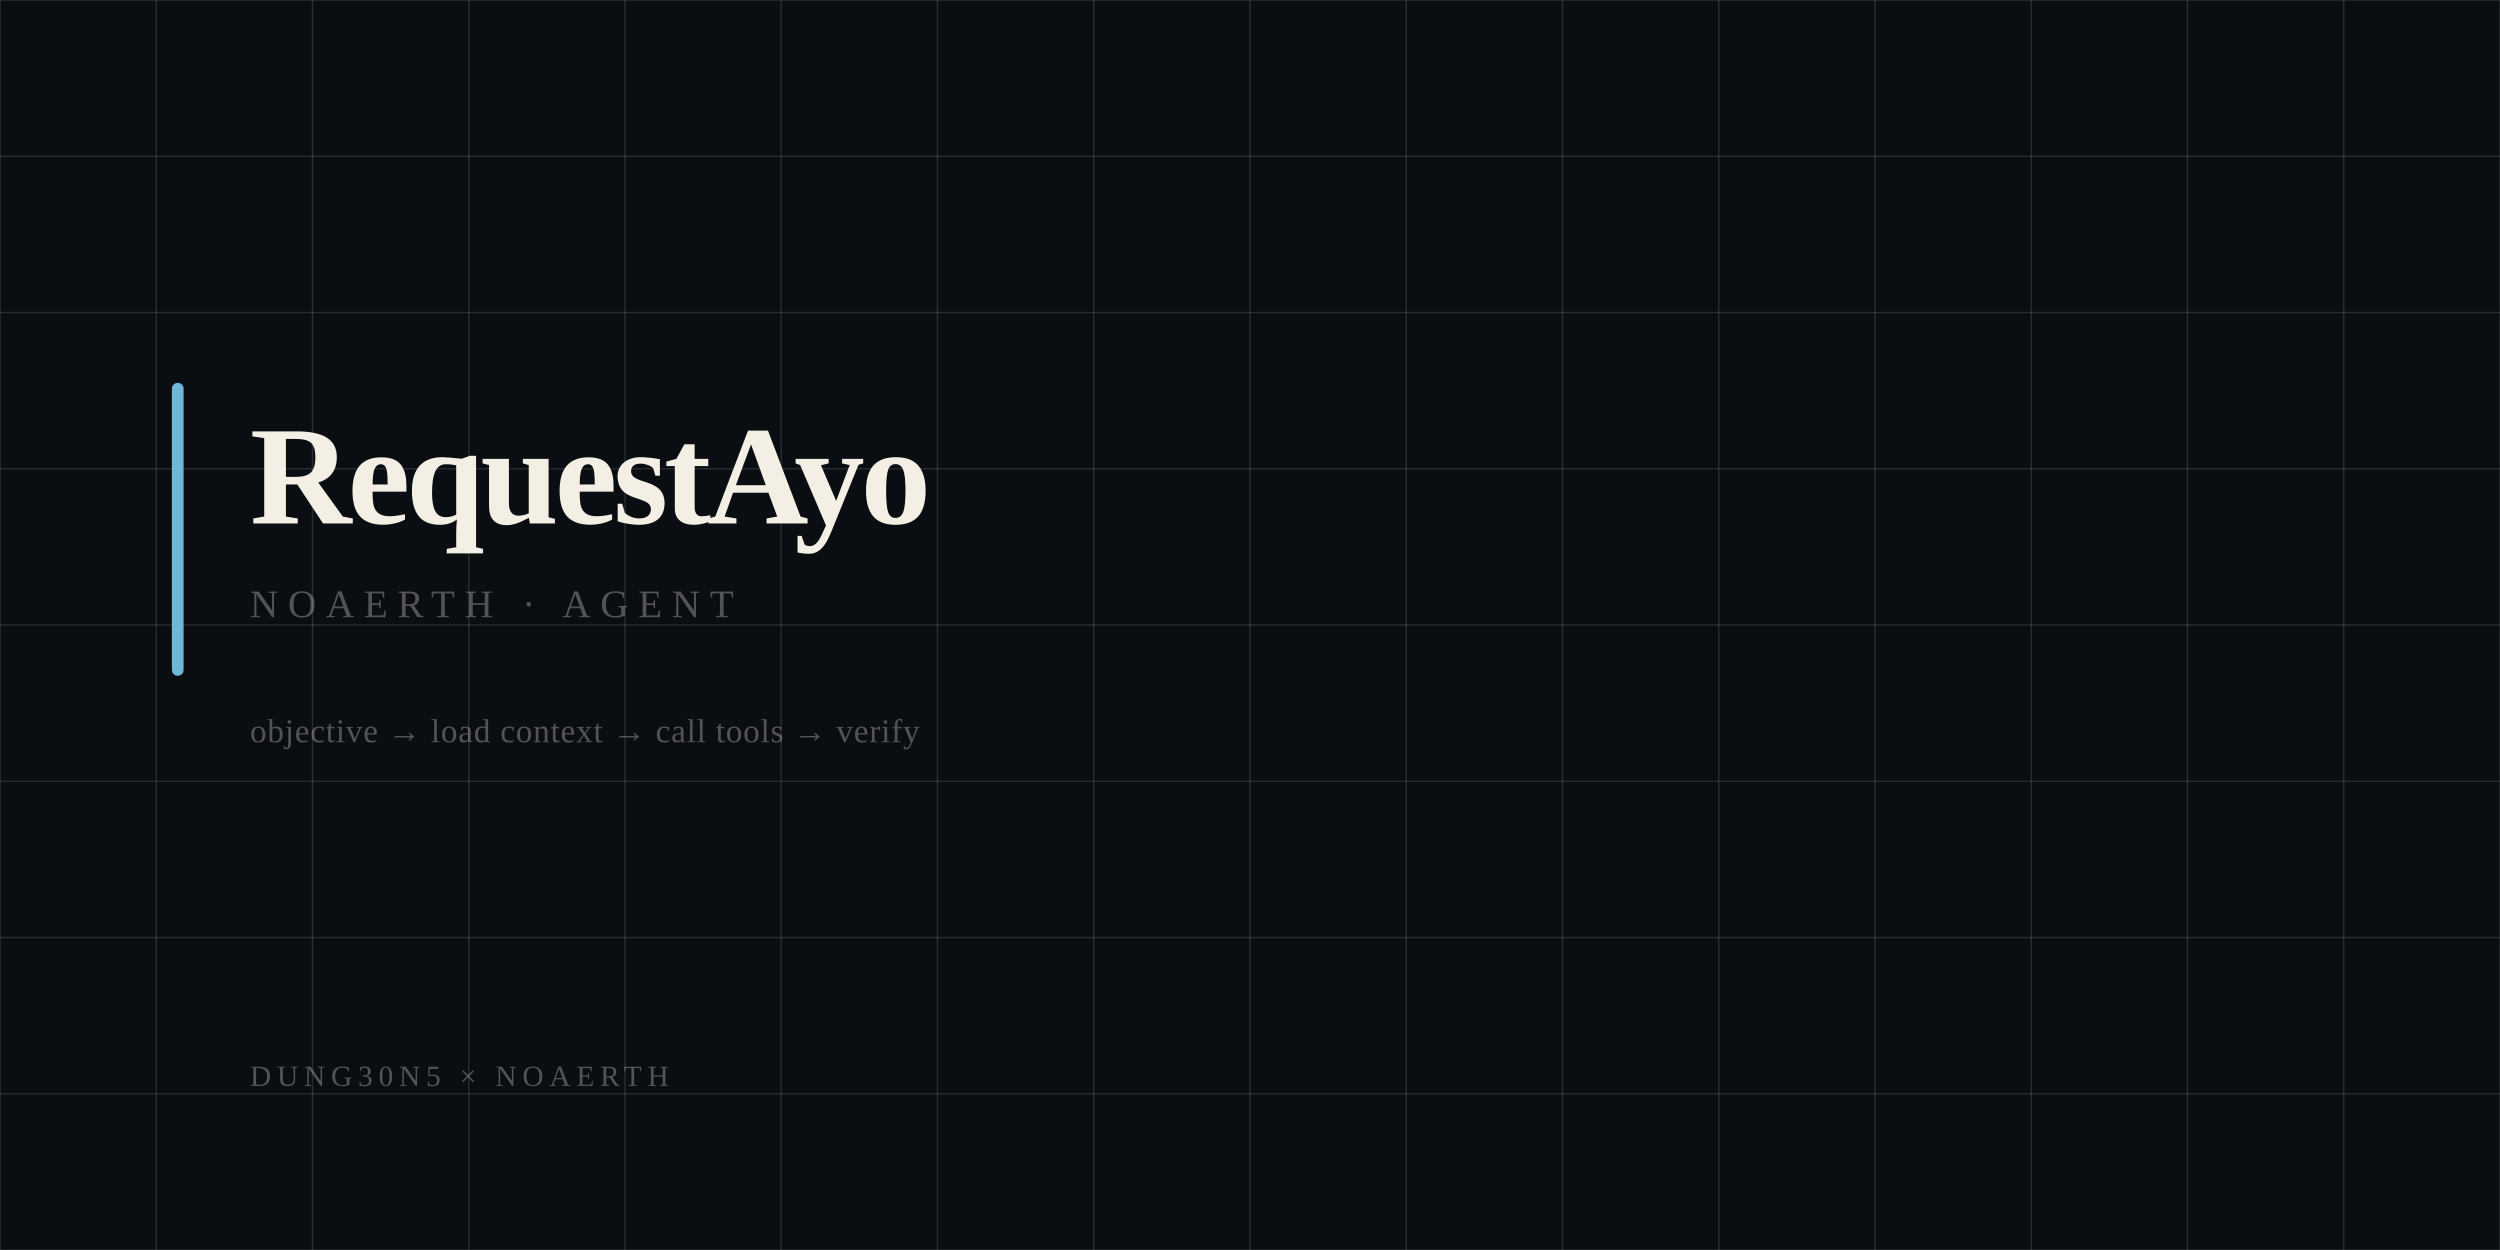
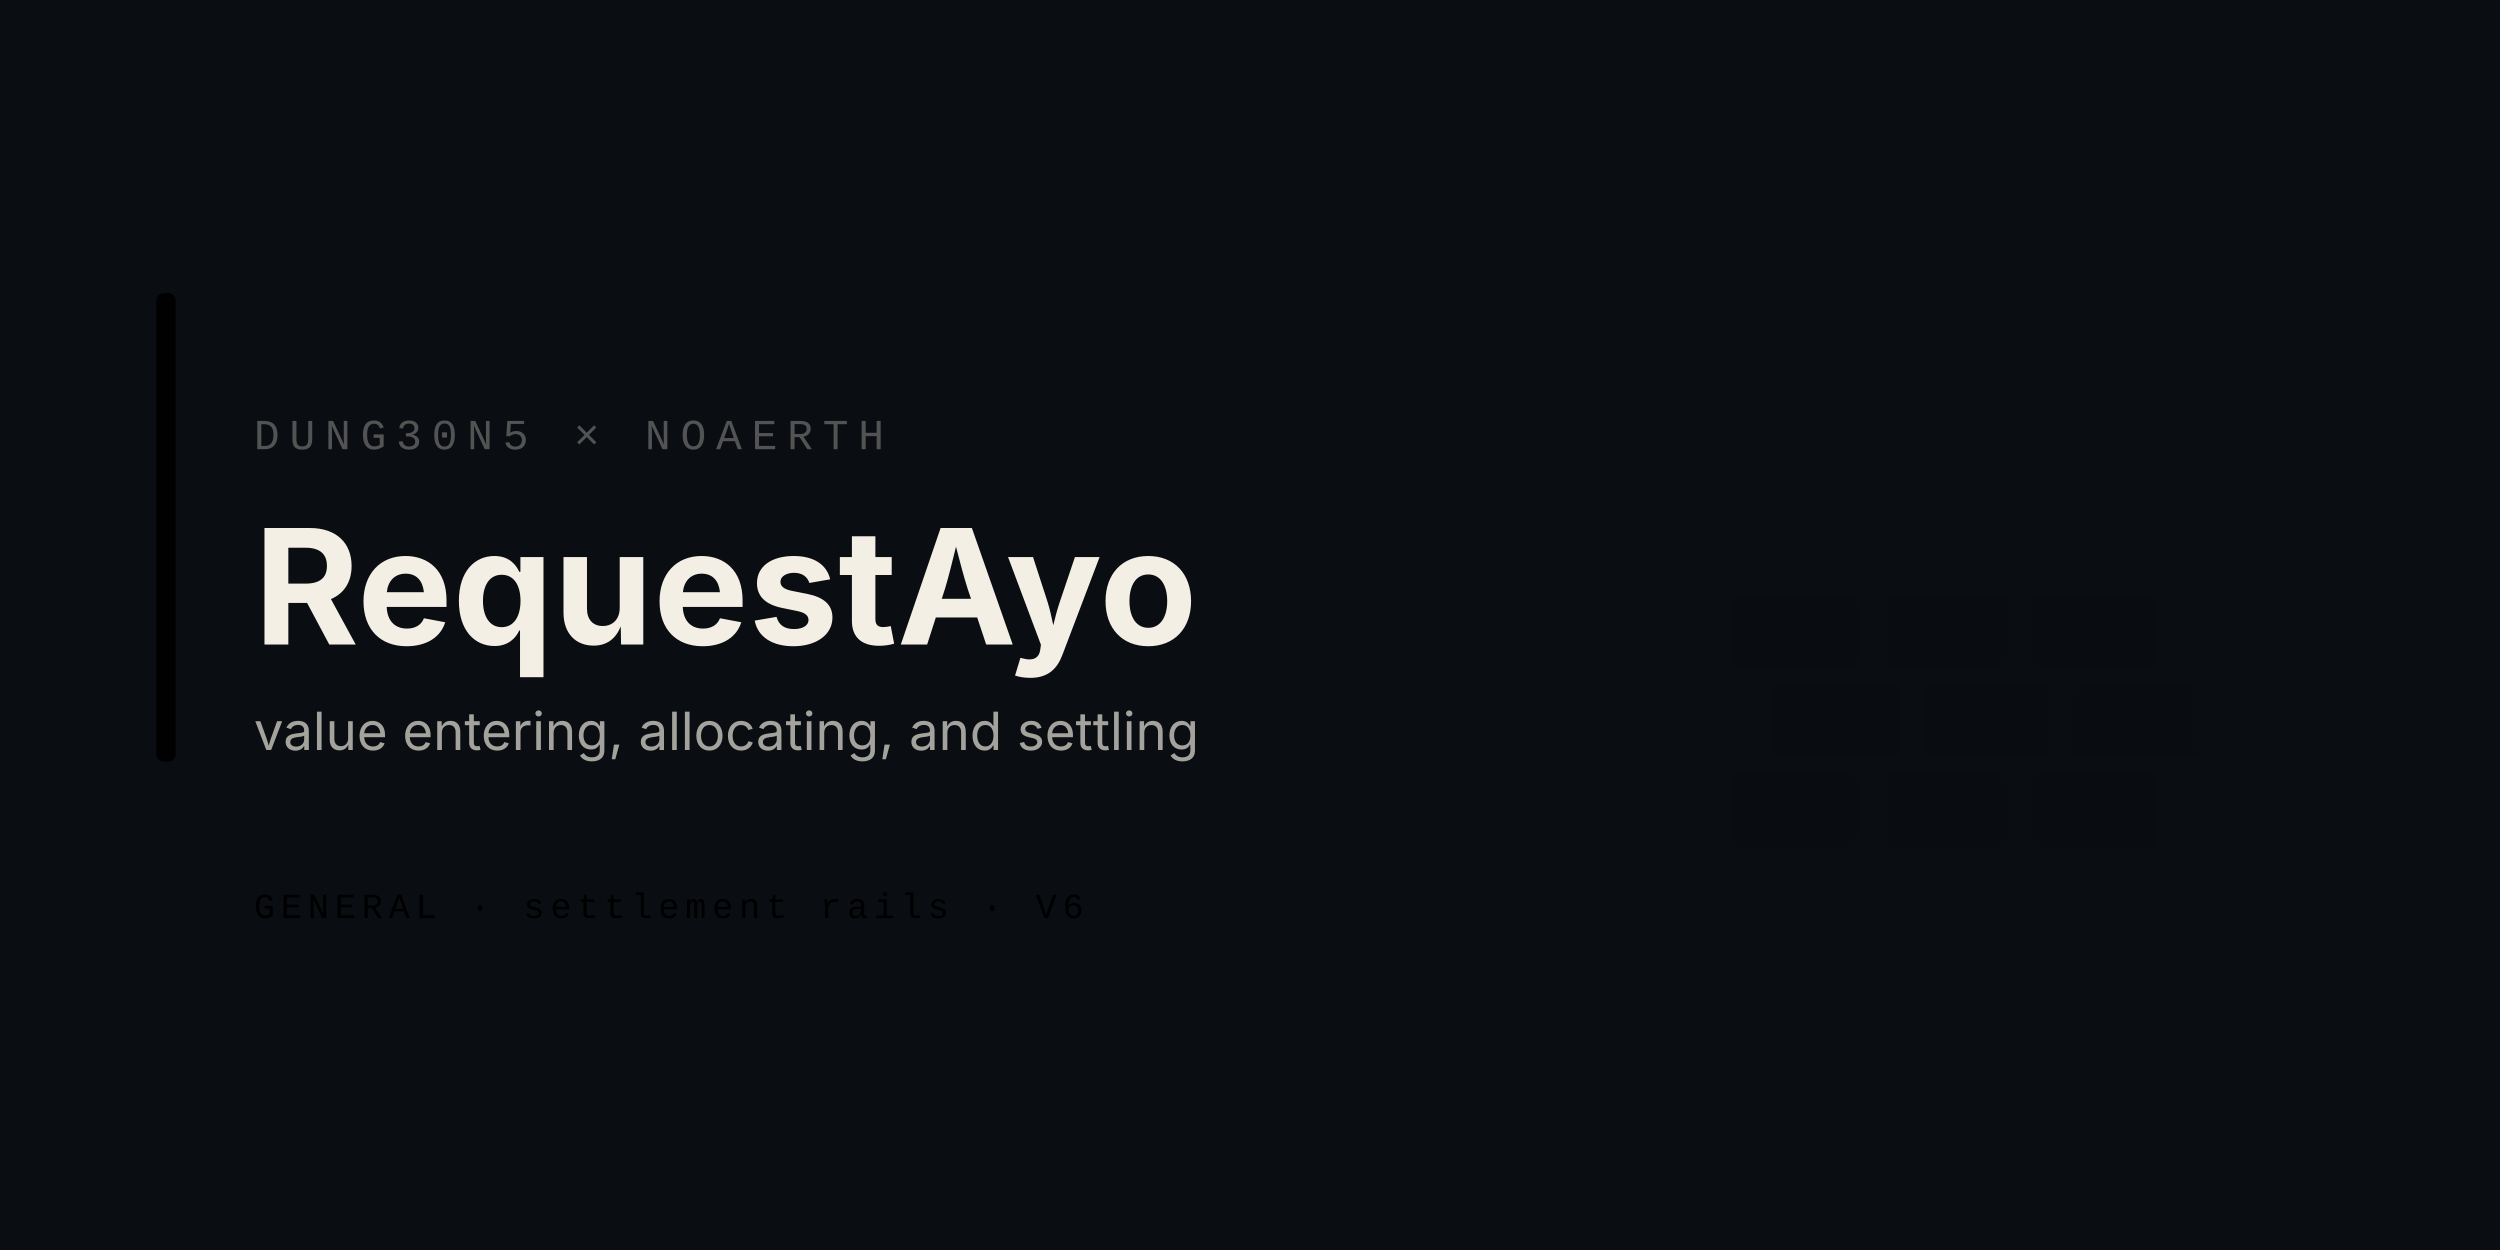
- <svg xmlns="http://www.w3.org/2000/svg" viewBox="0 0 1280 640" width="1280" height="640" role="img" aria-label="RequestAyo — NOAERTH project card.">
+ <svg xmlns="http://www.w3.org/2000/svg" viewBox="0 0 1280 640" width="1280" height="640" role="img" aria-label="RequestAyo project card">
  <rect width="1280" height="640" fill="#0a0d12" />
-   <line x1="0" y1="0" x2="0" y2="640" stroke="#f4efe424" stroke-width="0.7" />
-   <line x1="80" y1="0" x2="80" y2="640" stroke="#f4efe424" stroke-width="0.7" />
-   <line x1="160" y1="0" x2="160" y2="640" stroke="#f4efe424" stroke-width="0.7" />
-   <line x1="240" y1="0" x2="240" y2="640" stroke="#f4efe424" stroke-width="0.7" />
-   <line x1="320" y1="0" x2="320" y2="640" stroke="#f4efe424" stroke-width="0.7" />
-   <line x1="400" y1="0" x2="400" y2="640" stroke="#f4efe424" stroke-width="0.7" />
-   <line x1="480" y1="0" x2="480" y2="640" stroke="#f4efe424" stroke-width="0.7" />
-   <line x1="560" y1="0" x2="560" y2="640" stroke="#f4efe424" stroke-width="0.7" />
-   <line x1="640" y1="0" x2="640" y2="640" stroke="#f4efe424" stroke-width="0.7" />
-   <line x1="720" y1="0" x2="720" y2="640" stroke="#f4efe424" stroke-width="0.7" />
-   <line x1="800" y1="0" x2="800" y2="640" stroke="#f4efe424" stroke-width="0.7" />
-   <line x1="880" y1="0" x2="880" y2="640" stroke="#f4efe424" stroke-width="0.7" />
-   <line x1="960" y1="0" x2="960" y2="640" stroke="#f4efe424" stroke-width="0.7" />
-   <line x1="1040" y1="0" x2="1040" y2="640" stroke="#f4efe424" stroke-width="0.7" />
-   <line x1="1120" y1="0" x2="1120" y2="640" stroke="#f4efe424" stroke-width="0.7" />
-   <line x1="1200" y1="0" x2="1200" y2="640" stroke="#f4efe424" stroke-width="0.7" />
-   <line x1="1280" y1="0" x2="1280" y2="640" stroke="#f4efe424" stroke-width="0.7" />
-   <line x1="0" y1="0" x2="1280" y2="0" stroke="#f4efe424" stroke-width="0.7" />
-   <line x1="0" y1="80" x2="1280" y2="80" stroke="#f4efe424" stroke-width="0.7" />
-   <line x1="0" y1="160" x2="1280" y2="160" stroke="#f4efe424" stroke-width="0.7" />
-   <line x1="0" y1="240" x2="1280" y2="240" stroke="#f4efe424" stroke-width="0.7" />
-   <line x1="0" y1="320" x2="1280" y2="320" stroke="#f4efe424" stroke-width="0.7" />
-   <line x1="0" y1="400" x2="1280" y2="400" stroke="#f4efe424" stroke-width="0.7" />
-   <line x1="0" y1="480" x2="1280" y2="480" stroke="#f4efe424" stroke-width="0.7" />
-   <line x1="0" y1="560" x2="1280" y2="560" stroke="#f4efe424" stroke-width="0.7" />
-   <line x1="0" y1="640" x2="1280" y2="640" stroke="#f4efe424" stroke-width="0.7" />
-   <rect x="88" y="196" width="6" height="150" rx="3" fill="#6fb7d6" />
-   <text x="128" y="268" fill="#f4efe4" font-size="72" font-weight="680" letter-spacing="-2">RequestAyo</text>
-   <text x="128" y="316" fill="#f4efe44f" font-size="20" letter-spacing="5">NOAERTH · AGENT</text>
-   <text x="128" y="380" fill="#f4efe44f" font-size="17" letter-spacing="0.4">objective → load context → call tools → verify</text>
-   <text x="128" y="556" fill="#f4efe44f" font-size="15" letter-spacing="3">DUNG30N5 × NOAERTH</text>
+   <rect x="886" y="396" width="65" height="38" rx="5" fill="amber" fill-opacity="0.09" stroke="amber" stroke-width="1.1" stroke-opacity="0.4" />
+   <rect x="963" y="396" width="65" height="38" rx="5" fill="amber" fill-opacity="0.09" stroke="amber" stroke-width="1.1" stroke-opacity="0.4" />
+   <rect x="1040" y="396" width="65" height="38" rx="5" fill="amber" fill-opacity="0.09" stroke="amber" stroke-width="1.1" stroke-opacity="0.4" />
+   <rect x="907" y="350" width="65" height="38" rx="5" fill="amber" fill-opacity="0.09" stroke="amber" stroke-width="1.1" stroke-opacity="0.4" />
+   <rect x="984" y="350" width="65" height="38" rx="5" fill="amber" fill-opacity="0.09" stroke="amber" stroke-width="1.1" stroke-opacity="0.4" />
+   <rect x="1061" y="350" width="65" height="38" rx="5" fill="amber" fill-opacity="0.09" stroke="amber" stroke-width="1.1" stroke-opacity="0.4" />
+   <rect x="886" y="304" width="65" height="38" rx="5" fill="amber" fill-opacity="0.09" stroke="amber" stroke-width="1.1" stroke-opacity="0.4" />
+   <rect x="963" y="304" width="65" height="38" rx="5" fill="amber" fill-opacity="0.09" stroke="amber" stroke-width="1.1" stroke-opacity="0.4" />
+   <rect x="1040" y="304" width="65" height="38" rx="5" fill="amber" fill-opacity="0.09" stroke="amber" stroke-width="1.1" stroke-opacity="0.4" />
+   <rect x="80" y="150" width="10" height="240" rx="4" fill="amber" opacity="0.9" />
+   <text x="130" y="230" font-family="ui-monospace, SFMono-Regular, Menlo, Monaco, Consolas, 'Liberation Mono', monospace" font-size="22" letter-spacing="5" fill="#f4efe44f">DUNG30N5 × NOAERTH</text>
+   <text x="130" y="330" font-family="-apple-system, BlinkMacSystemFont, 'Segoe UI', Inter, Helvetica, Arial, sans-serif" font-size="82" font-weight="700" fill="#f4efe4">RequestAyo</text>
+   <text x="130" y="384" font-family="-apple-system, BlinkMacSystemFont, 'Segoe UI', Inter, Helvetica, Arial, sans-serif" font-size="27" fill="#f4efe4a8">value entering, allocating, and settling</text>
+   <text x="130" y="470" font-family="ui-monospace, SFMono-Regular, Menlo, Monaco, Consolas, 'Liberation Mono', monospace" font-size="18" fill="amber" letter-spacing="3">GENERAL · settlement rails · V6</text>
</svg>
